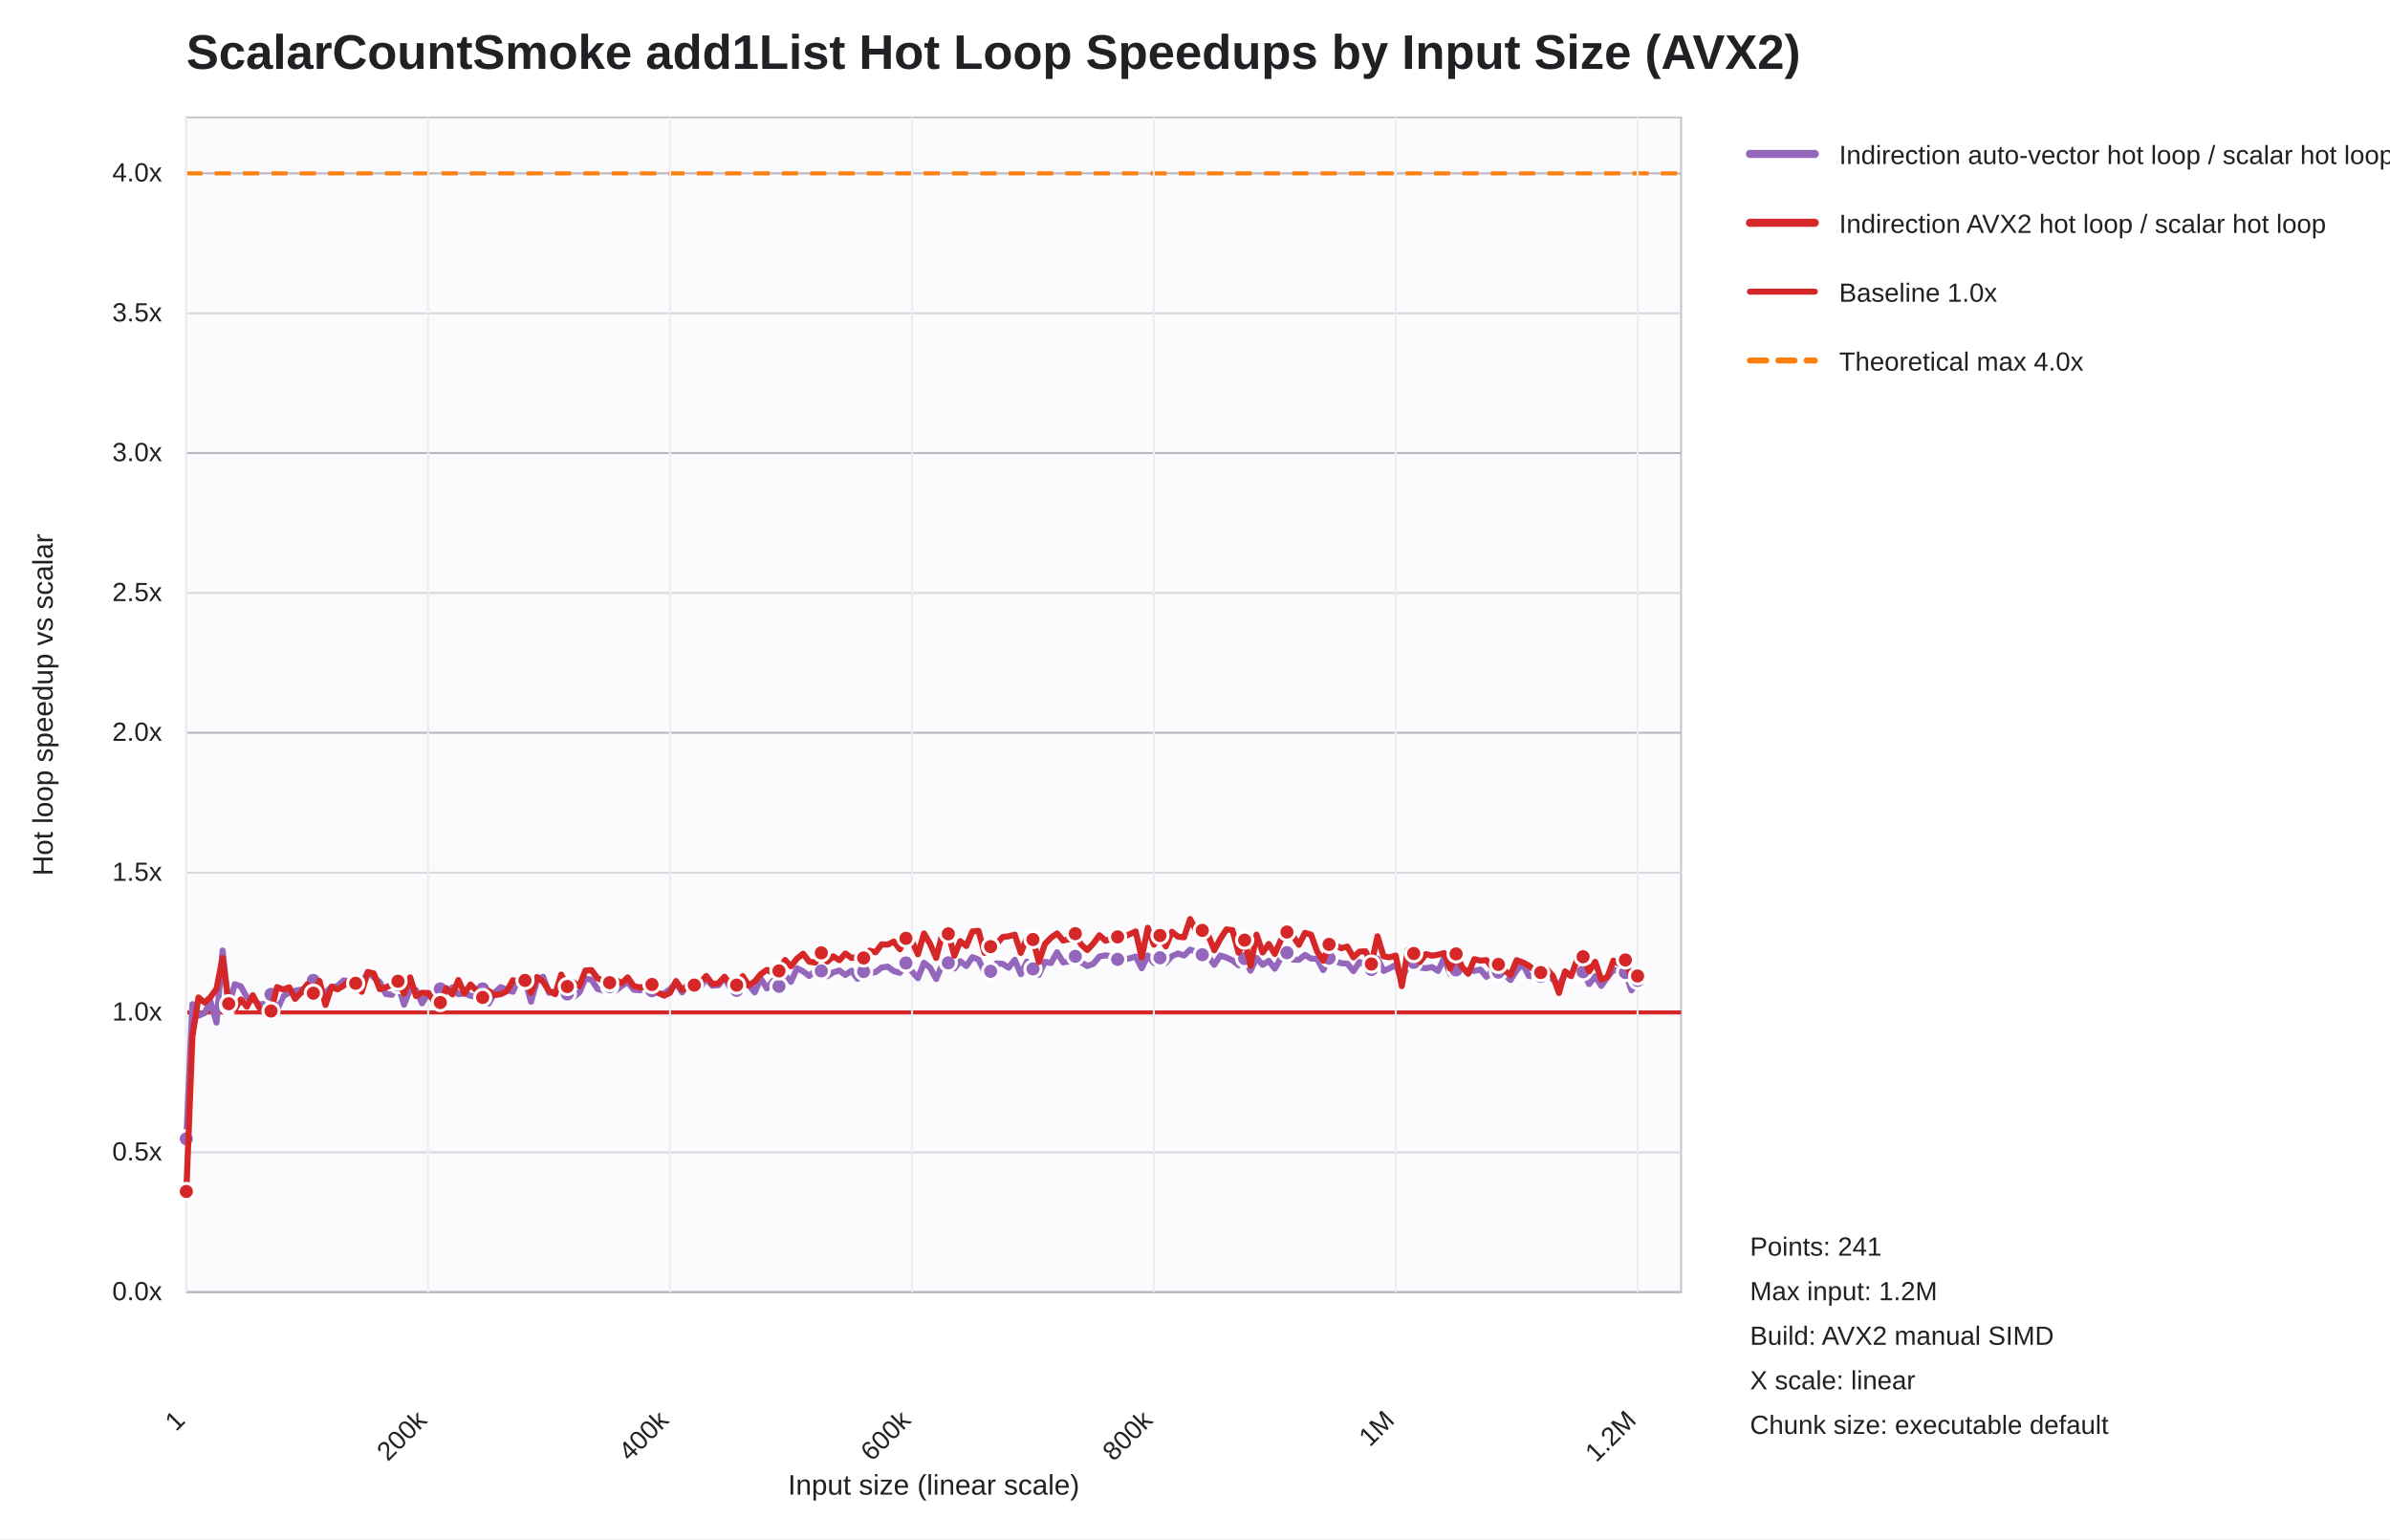
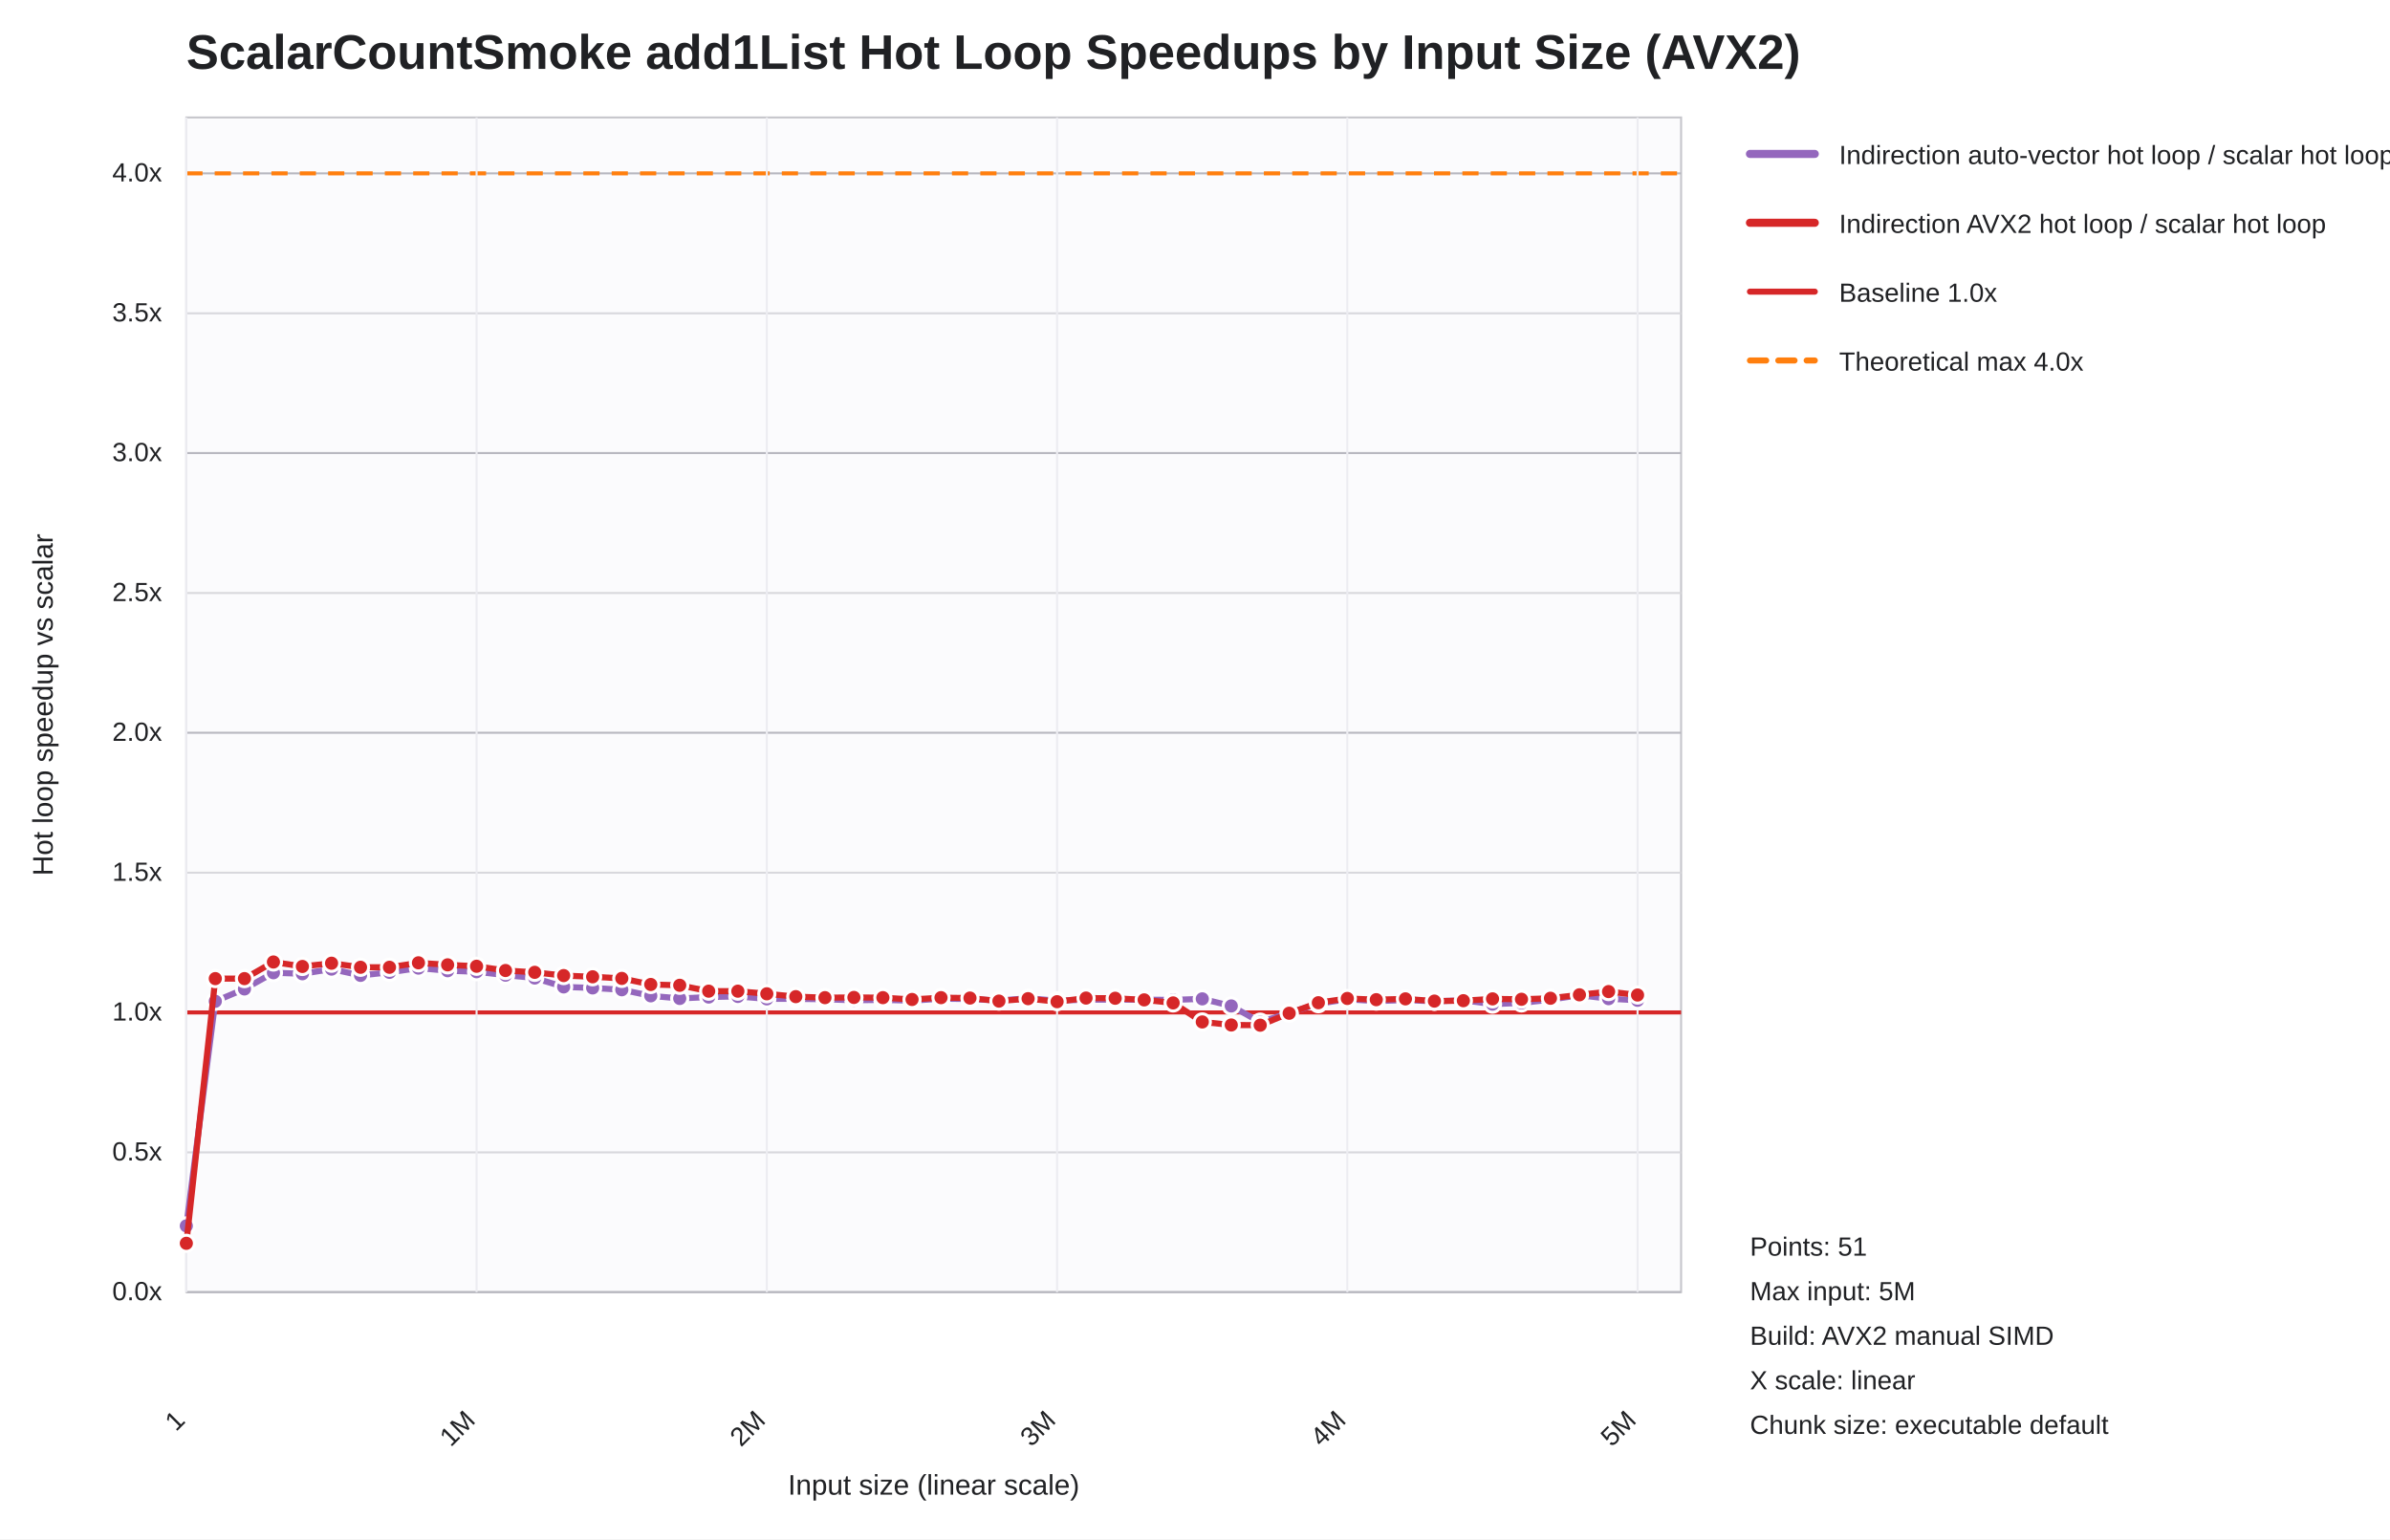
<svg xmlns="http://www.w3.org/2000/svg" width="1180" height="760" viewBox="0 0 1180 760">
  <rect width="100%" height="100%" fill="white" />
  <style>text{font-family:Arial,Helvetica,sans-serif;fill:#202124} .small{font-size:13px} .axis{font-size:14px} .title{font-size:24px;font-weight:700}</style>
  <text x="92" y="34" class="title">ScalarCountSmoke add1List Hot Loop Speedups by Input Size (AVX2)</text>
  <rect x="92" y="58" width="738" height="580" fill="#fbfbfd" stroke="#c7c7cc" />
  <line x1="92" y1="638.0" x2="830" y2="638.0" stroke="#b8b8c0" stroke-width="1" />
  <text x="80" y="642.0" text-anchor="end" class="small">0.0x</text>
  <line x1="92" y1="569.0" x2="830" y2="569.0" stroke="#d8d8dd" stroke-width="1" />
  <text x="80" y="573.0" text-anchor="end" class="small">0.5x</text>
  <line x1="92" y1="499.9" x2="830" y2="499.9" stroke="#b8b8c0" stroke-width="1" />
  <text x="80" y="503.9" text-anchor="end" class="small">1.0x</text>
  <line x1="92" y1="430.9" x2="830" y2="430.9" stroke="#d8d8dd" stroke-width="1" />
  <text x="80" y="434.9" text-anchor="end" class="small">1.5x</text>
  <line x1="92" y1="361.8" x2="830" y2="361.8" stroke="#b8b8c0" stroke-width="1" />
  <text x="80" y="365.8" text-anchor="end" class="small">2.0x</text>
  <line x1="92" y1="292.8" x2="830" y2="292.8" stroke="#d8d8dd" stroke-width="1" />
  <text x="80" y="296.8" text-anchor="end" class="small">2.5x</text>
  <line x1="92" y1="223.7" x2="830" y2="223.7" stroke="#b8b8c0" stroke-width="1" />
  <text x="80" y="227.7" text-anchor="end" class="small">3.0x</text>
  <line x1="92" y1="154.7" x2="830" y2="154.7" stroke="#d8d8dd" stroke-width="1" />
  <text x="80" y="158.7" text-anchor="end" class="small">3.5x</text>
  <line x1="92" y1="85.6" x2="830" y2="85.6" stroke="#b8b8c0" stroke-width="1" />
  <text x="80" y="89.6" text-anchor="end" class="small">4.0x</text>
  <line x1="92" y1="499.9" x2="830" y2="499.9" stroke="#d62728" stroke-width="2" />
  <line x1="92" y1="85.6" x2="830" y2="85.6" stroke="#ff7f0e" stroke-width="2" stroke-dasharray="8 6" />
  <line x1="92.0" y1="58" x2="92.0" y2="638" stroke="#ececf1" stroke-width="1" />
  <text x="92.0" y="702.0" text-anchor="end" class="small" transform="rotate(-45 92.0 702.0)">1</text>
-   <line x1="211.4" y1="58" x2="211.4" y2="638" stroke="#ececf1" stroke-width="1" />
-   <text x="211.4" y="702.0" text-anchor="end" class="small" transform="rotate(-45 211.4 702.0)">200k</text>
-   <line x1="330.8" y1="58" x2="330.8" y2="638" stroke="#ececf1" stroke-width="1" />
-   <text x="330.8" y="702.0" text-anchor="end" class="small" transform="rotate(-45 330.8 702.0)">400k</text>
-   <line x1="450.3" y1="58" x2="450.3" y2="638" stroke="#ececf1" stroke-width="1" />
-   <text x="450.3" y="702.0" text-anchor="end" class="small" transform="rotate(-45 450.3 702.0)">600k</text>
-   <line x1="569.7" y1="58" x2="569.7" y2="638" stroke="#ececf1" stroke-width="1" />
-   <text x="569.7" y="702.0" text-anchor="end" class="small" transform="rotate(-45 569.7 702.0)">800k</text>
-   <line x1="689.1" y1="58" x2="689.1" y2="638" stroke="#ececf1" stroke-width="1" />
-   <text x="689.1" y="702.0" text-anchor="end" class="small" transform="rotate(-45 689.1 702.0)">1M</text>
+   <line x1="235.3" y1="58" x2="235.3" y2="638" stroke="#ececf1" stroke-width="1" />
+   <text x="235.3" y="702.0" text-anchor="end" class="small" transform="rotate(-45 235.3 702.0)">1M</text>
+   <line x1="378.6" y1="58" x2="378.6" y2="638" stroke="#ececf1" stroke-width="1" />
+   <text x="378.6" y="702.0" text-anchor="end" class="small" transform="rotate(-45 378.6 702.0)">2M</text>
+   <line x1="521.9" y1="58" x2="521.9" y2="638" stroke="#ececf1" stroke-width="1" />
+   <text x="521.9" y="702.0" text-anchor="end" class="small" transform="rotate(-45 521.9 702.0)">3M</text>
+   <line x1="665.2" y1="58" x2="665.2" y2="638" stroke="#ececf1" stroke-width="1" />
+   <text x="665.2" y="702.0" text-anchor="end" class="small" transform="rotate(-45 665.2 702.0)">4M</text>
  <line x1="808.5" y1="58" x2="808.5" y2="638" stroke="#ececf1" stroke-width="1" />
-   <text x="808.5" y="702.0" text-anchor="end" class="small" transform="rotate(-45 808.5 702.0)">1.2M</text>
+   <text x="808.5" y="702.0" text-anchor="end" class="small" transform="rotate(-45 808.5 702.0)">5M</text>
  <text x="461.0" y="738" text-anchor="middle" class="axis">Input size (linear scale)</text>
  <text x="26" y="348.0" text-anchor="middle" class="axis" transform="rotate(-90 26 348.0)">Hot loop speedup vs scalar</text>
-   <polyline points="92.0,562.3 95.0,495.8 98.0,501.5 101.0,500.2 103.9,494.4 106.9,504.9 109.9,469.3 112.9,496.8 115.9,486.0 118.9,487.0 121.9,492.5 124.8,493.1 127.8,495.9 130.8,495.7 133.8,491.0 136.8,498.8 139.8,492.0 142.8,490.0 145.7,489.2 148.7,488.6 151.7,490.7 154.7,484.1 157.7,489.7 160.7,490.0 163.7,487.4 166.6,486.9 169.6,484.1 172.6,484.6 175.6,486.1 178.6,485.3 181.6,480.1 184.5,482.5 187.5,484.9 190.5,490.8 193.5,491.2 196.5,486.2 199.5,496.1 202.5,488.2 205.4,488.9 208.4,495.4 211.4,490.5 214.4,490.9 217.4,488.3 220.4,489.9 223.4,487.5 226.3,490.9 229.3,490.5 232.3,491.7 235.3,492.1 238.3,488.3 241.3,495.5 244.3,490.1 247.2,487.4 250.2,488.7 253.2,489.7 256.2,483.0 259.2,483.9 262.2,494.6 265.2,483.9 268.1,482.3 271.1,490.2 274.1,489.6 277.1,487.5 280.1,490.8 283.1,492.4 286.1,490.0 289.0,483.3 292.0,483.7 295.0,488.3 298.0,489.1 301.0,487.1 304.0,489.1 307.0,486.8 309.9,484.9 312.9,488.7 315.9,489.0 318.9,487.7 321.9,489.2 324.9,490.5 327.9,490.6 330.8,488.4 333.8,485.3 336.8,490.0 339.8,485.5 342.8,485.2 345.8,487.3 348.7,483.2 351.7,486.7 354.7,486.5 357.7,482.6 360.7,488.2 363.7,489.0 366.7,485.6 369.6,486.2 372.6,490.0 375.6,483.1 378.6,488.0 381.6,484.3 384.6,487.0 387.6,481.6 390.5,484.8 393.5,478.1 396.5,479.6 399.5,481.9 402.5,479.3 405.5,479.4 408.5,482.0 411.4,480.1 414.4,479.2 417.4,481.4 420.4,479.3 423.4,483.3 426.4,479.7 429.4,480.3 432.3,480.0 435.3,477.7 438.3,477.3 441.3,479.5 444.3,480.3 447.3,475.5 450.3,479.7 453.2,483.0 456.2,475.4 459.2,477.8 462.2,483.4 465.2,476.3 468.2,475.4 471.2,478.2 474.1,474.6 477.1,477.0 480.1,472.6 483.1,473.8 486.1,479.9 489.1,479.6 492.0,475.7 495.0,475.9 498.0,477.8 501.0,473.9 504.0,481.0 507.0,474.8 510.0,478.4 512.9,481.3 515.9,474.9 518.9,475.5 521.9,470.2 524.9,475.2 527.9,474.6 530.9,472.2 533.8,475.1 536.8,477.0 539.8,475.9 542.8,472.3 545.8,471.7 548.8,472.2 551.8,473.7 554.7,473.6 557.7,473.2 560.7,472.3 563.7,478.1 566.7,471.8 569.7,475.5 572.7,472.9 575.6,475.4 578.6,472.1 581.6,470.8 584.6,471.8 587.6,468.9 590.6,470.0 593.6,471.4 596.5,472.2 599.5,476.4 602.5,471.8 605.5,472.8 608.5,474.2 611.5,476.6 614.5,473.3 617.4,479.3 620.4,473.0 623.4,476.4 626.4,474.4 629.4,478.3 632.4,473.0 635.4,470.4 638.3,473.8 641.3,473.9 644.3,471.5 647.3,473.3 650.3,473.4 653.3,479.0 656.2,473.1 659.2,474.6 662.2,475.6 665.2,475.8 668.2,479.5 671.2,475.0 674.2,476.4 677.1,478.7 680.1,473.3 683.1,479.4 686.1,478.1 689.1,476.4 692.1,483.6 695.1,476.6 698.0,475.2 701.0,477.7 704.0,478.1 707.0,477.5 710.0,479.4 713.0,473.0 716.0,481.0 718.9,478.9 721.9,480.1 724.9,479.2 727.9,479.4 730.9,478.7 733.9,482.3 736.9,479.4 739.8,480.0 742.8,481.2 745.8,483.9 748.8,479.1 751.8,476.0 754.8,481.9 757.8,482.2 760.7,482.1 763.7,481.9 766.7,483.4 769.7,486.6 772.7,480.9 775.7,481.3 778.7,478.8 781.6,479.8 784.6,485.9 787.6,482.0 790.6,486.8 793.6,482.5 796.6,478.8 799.5,479.7 802.5,480.2 805.5,489.0 808.5,484.1" fill="none" stroke="#9467bd" stroke-width="3" stroke-linejoin="round" stroke-linecap="round" />
-   <circle cx="92.0" cy="562.3" r="4" fill="#9467bd" stroke="white" stroke-width="1.5" />
-   <circle cx="112.9" cy="496.8" r="4" fill="#9467bd" stroke="white" stroke-width="1.5" />
-   <circle cx="133.8" cy="491.0" r="4" fill="#9467bd" stroke="white" stroke-width="1.5" />
-   <circle cx="154.7" cy="484.1" r="4" fill="#9467bd" stroke="white" stroke-width="1.5" />
-   <circle cx="175.6" cy="486.1" r="4" fill="#9467bd" stroke="white" stroke-width="1.5" />
-   <circle cx="196.5" cy="486.2" r="4" fill="#9467bd" stroke="white" stroke-width="1.5" />
-   <circle cx="217.4" cy="488.3" r="4" fill="#9467bd" stroke="white" stroke-width="1.5" />
-   <circle cx="238.3" cy="488.3" r="4" fill="#9467bd" stroke="white" stroke-width="1.5" />
-   <circle cx="259.2" cy="483.9" r="4" fill="#9467bd" stroke="white" stroke-width="1.5" />
-   <circle cx="280.1" cy="490.8" r="4" fill="#9467bd" stroke="white" stroke-width="1.5" />
-   <circle cx="301.0" cy="487.1" r="4" fill="#9467bd" stroke="white" stroke-width="1.5" />
-   <circle cx="321.9" cy="489.2" r="4" fill="#9467bd" stroke="white" stroke-width="1.5" />
-   <circle cx="342.8" cy="485.2" r="4" fill="#9467bd" stroke="white" stroke-width="1.5" />
-   <circle cx="363.7" cy="489.0" r="4" fill="#9467bd" stroke="white" stroke-width="1.5" />
-   <circle cx="384.6" cy="487.0" r="4" fill="#9467bd" stroke="white" stroke-width="1.5" />
-   <circle cx="405.5" cy="479.4" r="4" fill="#9467bd" stroke="white" stroke-width="1.5" />
-   <circle cx="426.4" cy="479.7" r="4" fill="#9467bd" stroke="white" stroke-width="1.5" />
-   <circle cx="447.3" cy="475.5" r="4" fill="#9467bd" stroke="white" stroke-width="1.5" />
-   <circle cx="468.2" cy="475.4" r="4" fill="#9467bd" stroke="white" stroke-width="1.5" />
-   <circle cx="489.1" cy="479.6" r="4" fill="#9467bd" stroke="white" stroke-width="1.5" />
-   <circle cx="510.0" cy="478.4" r="4" fill="#9467bd" stroke="white" stroke-width="1.5" />
-   <circle cx="530.9" cy="472.2" r="4" fill="#9467bd" stroke="white" stroke-width="1.5" />
-   <circle cx="551.8" cy="473.7" r="4" fill="#9467bd" stroke="white" stroke-width="1.5" />
-   <circle cx="572.7" cy="472.9" r="4" fill="#9467bd" stroke="white" stroke-width="1.5" />
-   <circle cx="593.6" cy="471.4" r="4" fill="#9467bd" stroke="white" stroke-width="1.5" />
-   <circle cx="614.5" cy="473.3" r="4" fill="#9467bd" stroke="white" stroke-width="1.5" />
-   <circle cx="635.4" cy="470.4" r="4" fill="#9467bd" stroke="white" stroke-width="1.5" />
-   <circle cx="656.2" cy="473.1" r="4" fill="#9467bd" stroke="white" stroke-width="1.5" />
-   <circle cx="677.1" cy="478.7" r="4" fill="#9467bd" stroke="white" stroke-width="1.5" />
-   <circle cx="698.0" cy="475.2" r="4" fill="#9467bd" stroke="white" stroke-width="1.5" />
-   <circle cx="718.9" cy="478.9" r="4" fill="#9467bd" stroke="white" stroke-width="1.5" />
-   <circle cx="739.8" cy="480.0" r="4" fill="#9467bd" stroke="white" stroke-width="1.5" />
-   <circle cx="760.7" cy="482.1" r="4" fill="#9467bd" stroke="white" stroke-width="1.5" />
-   <circle cx="781.6" cy="479.8" r="4" fill="#9467bd" stroke="white" stroke-width="1.5" />
-   <circle cx="802.5" cy="480.2" r="4" fill="#9467bd" stroke="white" stroke-width="1.5" />
-   <circle cx="808.5" cy="484.1" r="4" fill="#9467bd" stroke="white" stroke-width="1.5" />
-   <polyline points="92.0,588.3 95.0,511.8 98.0,492.5 101.0,495.0 103.9,492.4 106.9,488.2 109.9,473.0 112.9,495.6 115.9,498.6 118.9,493.5 121.9,497.1 124.8,491.4 127.8,497.3 130.8,500.3 133.8,499.2 136.8,487.4 139.8,488.6 142.8,487.5 145.7,493.2 148.7,490.0 151.7,486.0 154.7,490.4 157.7,484.3 160.7,496.2 163.7,487.2 166.6,488.5 169.6,486.7 172.6,483.9 175.6,485.5 178.6,489.7 181.6,479.9 184.5,480.6 187.5,488.4 190.5,487.5 193.5,486.2 196.5,484.5 199.5,490.6 202.5,482.6 205.4,491.8 208.4,490.2 211.4,490.3 214.4,494.6 217.4,495.0 220.4,487.9 223.4,491.0 226.3,483.9 229.3,490.5 232.3,486.1 235.3,489.1 238.3,492.5 241.3,489.3 244.3,491.3 247.2,490.9 250.2,489.4 253.2,484.0 256.2,484.7 259.2,484.1 262.2,490.2 265.2,482.4 268.1,484.7 271.1,489.3 274.1,490.9 277.1,481.2 280.1,487.1 283.1,485.1 286.1,486.8 289.0,479.2 292.0,479.0 295.0,483.0 298.0,484.3 301.0,485.2 304.0,483.9 307.0,485.4 309.9,482.6 312.9,486.9 315.9,487.5 318.9,487.3 321.9,486.1 324.9,490.2 327.9,491.6 330.8,490.2 333.8,484.4 336.8,488.9 339.8,486.5 342.8,486.4 345.8,485.1 348.7,481.9 351.7,485.9 354.7,485.5 357.7,482.3 360.7,486.4 363.7,486.4 366.7,482.0 369.6,486.6 372.6,484.6 375.6,481.0 378.6,478.9 381.6,480.2 384.6,479.4 387.6,474.0 390.5,477.1 393.5,473.3 396.5,470.9 399.5,474.8 402.5,475.3 405.5,470.5 408.5,474.8 411.4,472.2 414.4,474.1 417.4,470.8 420.4,473.0 423.4,472.5 426.4,473.0 429.4,469.4 432.3,470.2 435.3,466.3 438.3,466.4 441.3,464.9 444.3,468.7 447.3,463.3 450.3,464.8 453.2,471.2 456.2,460.9 459.2,466.0 462.2,473.0 465.2,461.4 468.2,461.1 471.2,471.9 474.1,464.7 477.1,467.1 480.1,459.9 483.1,459.6 486.1,470.5 489.1,467.4 492.0,466.1 495.0,462.7 498.0,462.3 501.0,461.5 504.0,470.5 507.0,463.1 510.0,463.9 512.9,475.0 515.9,466.1 518.9,463.0 521.9,460.9 524.9,464.4 527.9,463.7 530.9,461.0 533.8,466.4 536.8,469.1 539.8,465.9 542.8,461.8 545.8,464.5 548.8,463.6 551.8,462.6 554.7,462.6 557.7,461.3 560.7,459.9 563.7,472.8 566.7,458.1 569.7,466.4 572.7,461.9 575.6,467.3 578.6,460.1 581.6,462.5 584.6,462.8 587.6,453.8 590.6,459.6 593.6,459.4 596.5,461.6 599.5,469.2 602.5,463.6 605.5,458.9 608.5,459.3 611.5,470.4 614.5,464.2 617.4,476.9 620.4,461.5 623.4,470.3 626.4,466.1 629.4,471.0 632.4,464.2 635.4,460.2 638.3,462.1 641.3,466.5 644.3,460.6 647.3,461.5 650.3,469.8 653.3,474.4 656.2,466.3 659.2,466.5 662.2,468.2 665.2,467.4 668.2,472.7 671.2,469.9 674.2,469.7 677.1,476.0 680.1,462.3 683.1,472.2 686.1,472.7 689.1,471.8 692.1,486.9 695.1,469.0 698.0,470.8 701.0,475.0 704.0,471.1 707.0,471.9 710.0,471.4 713.0,470.6 716.0,478.3 718.9,471.0 721.9,477.5 724.9,480.8 727.9,473.6 730.9,474.3 733.9,474.1 736.9,477.8 739.8,476.2 742.8,479.3 745.8,481.4 748.8,474.1 751.8,475.2 754.8,476.8 757.8,479.3 760.7,480.2 763.7,478.5 766.7,481.9 769.7,490.3 772.7,479.6 775.7,482.0 778.7,473.6 781.6,472.4 784.6,479.6 787.6,474.9 790.6,483.8 793.6,482.4 796.6,474.3 799.5,476.0 802.5,474.0 805.5,482.8 808.5,481.9" fill="none" stroke="#d62728" stroke-width="3" stroke-linejoin="round" stroke-linecap="round" />
-   <circle cx="92.0" cy="588.3" r="4" fill="#d62728" stroke="white" stroke-width="1.5" />
-   <circle cx="112.9" cy="495.6" r="4" fill="#d62728" stroke="white" stroke-width="1.5" />
-   <circle cx="133.8" cy="499.2" r="4" fill="#d62728" stroke="white" stroke-width="1.5" />
-   <circle cx="154.7" cy="490.4" r="4" fill="#d62728" stroke="white" stroke-width="1.5" />
-   <circle cx="175.6" cy="485.5" r="4" fill="#d62728" stroke="white" stroke-width="1.5" />
-   <circle cx="196.5" cy="484.5" r="4" fill="#d62728" stroke="white" stroke-width="1.5" />
-   <circle cx="217.4" cy="495.0" r="4" fill="#d62728" stroke="white" stroke-width="1.5" />
-   <circle cx="238.3" cy="492.5" r="4" fill="#d62728" stroke="white" stroke-width="1.5" />
-   <circle cx="259.2" cy="484.1" r="4" fill="#d62728" stroke="white" stroke-width="1.5" />
-   <circle cx="280.1" cy="487.1" r="4" fill="#d62728" stroke="white" stroke-width="1.5" />
-   <circle cx="301.0" cy="485.2" r="4" fill="#d62728" stroke="white" stroke-width="1.5" />
-   <circle cx="321.9" cy="486.1" r="4" fill="#d62728" stroke="white" stroke-width="1.5" />
-   <circle cx="342.8" cy="486.4" r="4" fill="#d62728" stroke="white" stroke-width="1.5" />
-   <circle cx="363.7" cy="486.4" r="4" fill="#d62728" stroke="white" stroke-width="1.5" />
-   <circle cx="384.6" cy="479.4" r="4" fill="#d62728" stroke="white" stroke-width="1.5" />
-   <circle cx="405.5" cy="470.5" r="4" fill="#d62728" stroke="white" stroke-width="1.5" />
-   <circle cx="426.4" cy="473.0" r="4" fill="#d62728" stroke="white" stroke-width="1.5" />
-   <circle cx="447.3" cy="463.3" r="4" fill="#d62728" stroke="white" stroke-width="1.5" />
-   <circle cx="468.2" cy="461.1" r="4" fill="#d62728" stroke="white" stroke-width="1.5" />
-   <circle cx="489.1" cy="467.4" r="4" fill="#d62728" stroke="white" stroke-width="1.5" />
-   <circle cx="510.0" cy="463.9" r="4" fill="#d62728" stroke="white" stroke-width="1.5" />
-   <circle cx="530.9" cy="461.0" r="4" fill="#d62728" stroke="white" stroke-width="1.5" />
-   <circle cx="551.8" cy="462.6" r="4" fill="#d62728" stroke="white" stroke-width="1.5" />
-   <circle cx="572.7" cy="461.9" r="4" fill="#d62728" stroke="white" stroke-width="1.5" />
-   <circle cx="593.6" cy="459.4" r="4" fill="#d62728" stroke="white" stroke-width="1.5" />
-   <circle cx="614.5" cy="464.2" r="4" fill="#d62728" stroke="white" stroke-width="1.5" />
-   <circle cx="635.4" cy="460.2" r="4" fill="#d62728" stroke="white" stroke-width="1.5" />
-   <circle cx="656.2" cy="466.3" r="4" fill="#d62728" stroke="white" stroke-width="1.5" />
-   <circle cx="677.1" cy="476.0" r="4" fill="#d62728" stroke="white" stroke-width="1.5" />
-   <circle cx="698.0" cy="470.8" r="4" fill="#d62728" stroke="white" stroke-width="1.5" />
-   <circle cx="718.9" cy="471.0" r="4" fill="#d62728" stroke="white" stroke-width="1.5" />
-   <circle cx="739.8" cy="476.2" r="4" fill="#d62728" stroke="white" stroke-width="1.5" />
-   <circle cx="760.7" cy="480.2" r="4" fill="#d62728" stroke="white" stroke-width="1.5" />
-   <circle cx="781.6" cy="472.4" r="4" fill="#d62728" stroke="white" stroke-width="1.5" />
-   <circle cx="802.5" cy="474.0" r="4" fill="#d62728" stroke="white" stroke-width="1.5" />
-   <circle cx="808.5" cy="481.9" r="4" fill="#d62728" stroke="white" stroke-width="1.5" />
+   <polyline points="92.0,605.3 106.3,494.4 120.7,488.3 135.0,480.3 149.3,480.8 163.7,478.5 178.0,481.6 192.3,480.1 206.6,478.0 221.0,479.3 235.3,479.8 249.6,481.5 264.0,482.9 278.3,487.3 292.6,487.8 307.0,488.7 321.3,491.7 335.6,493.0 349.9,492.3 364.3,492.0 378.6,493.2 392.9,493.2 407.3,493.4 421.6,493.9 435.9,493.7 450.3,494.1 464.6,493.1 478.9,493.3 493.2,494.0 507.6,492.9 521.9,494.1 536.2,493.6 550.6,493.6 564.9,493.6 579.2,493.7 593.6,493.2 607.9,496.7 622.2,504.7 636.5,500.1 650.9,495.6 665.2,493.4 679.5,494.3 693.9,493.8 708.2,494.4 722.5,493.9 736.9,495.8 751.2,495.2 765.5,493.6 779.8,491.4 794.2,493.1 808.5,493.9" fill="none" stroke="#9467bd" stroke-width="3" stroke-linejoin="round" stroke-linecap="round" />
+   <circle cx="92.0" cy="605.3" r="4" fill="#9467bd" stroke="white" stroke-width="1.5" />
+   <circle cx="106.3" cy="494.4" r="4" fill="#9467bd" stroke="white" stroke-width="1.5" />
+   <circle cx="120.7" cy="488.3" r="4" fill="#9467bd" stroke="white" stroke-width="1.5" />
+   <circle cx="135.0" cy="480.3" r="4" fill="#9467bd" stroke="white" stroke-width="1.5" />
+   <circle cx="149.3" cy="480.8" r="4" fill="#9467bd" stroke="white" stroke-width="1.5" />
+   <circle cx="163.7" cy="478.5" r="4" fill="#9467bd" stroke="white" stroke-width="1.5" />
+   <circle cx="178.0" cy="481.6" r="4" fill="#9467bd" stroke="white" stroke-width="1.5" />
+   <circle cx="192.3" cy="480.1" r="4" fill="#9467bd" stroke="white" stroke-width="1.5" />
+   <circle cx="206.6" cy="478.0" r="4" fill="#9467bd" stroke="white" stroke-width="1.5" />
+   <circle cx="221.0" cy="479.3" r="4" fill="#9467bd" stroke="white" stroke-width="1.5" />
+   <circle cx="235.3" cy="479.8" r="4" fill="#9467bd" stroke="white" stroke-width="1.5" />
+   <circle cx="249.6" cy="481.5" r="4" fill="#9467bd" stroke="white" stroke-width="1.5" />
+   <circle cx="264.0" cy="482.9" r="4" fill="#9467bd" stroke="white" stroke-width="1.5" />
+   <circle cx="278.3" cy="487.3" r="4" fill="#9467bd" stroke="white" stroke-width="1.5" />
+   <circle cx="292.6" cy="487.8" r="4" fill="#9467bd" stroke="white" stroke-width="1.5" />
+   <circle cx="307.0" cy="488.7" r="4" fill="#9467bd" stroke="white" stroke-width="1.5" />
+   <circle cx="321.3" cy="491.7" r="4" fill="#9467bd" stroke="white" stroke-width="1.5" />
+   <circle cx="335.6" cy="493.0" r="4" fill="#9467bd" stroke="white" stroke-width="1.5" />
+   <circle cx="349.9" cy="492.3" r="4" fill="#9467bd" stroke="white" stroke-width="1.5" />
+   <circle cx="364.3" cy="492.0" r="4" fill="#9467bd" stroke="white" stroke-width="1.5" />
+   <circle cx="378.6" cy="493.2" r="4" fill="#9467bd" stroke="white" stroke-width="1.5" />
+   <circle cx="392.9" cy="493.2" r="4" fill="#9467bd" stroke="white" stroke-width="1.5" />
+   <circle cx="407.3" cy="493.4" r="4" fill="#9467bd" stroke="white" stroke-width="1.5" />
+   <circle cx="421.6" cy="493.9" r="4" fill="#9467bd" stroke="white" stroke-width="1.5" />
+   <circle cx="435.9" cy="493.7" r="4" fill="#9467bd" stroke="white" stroke-width="1.5" />
+   <circle cx="450.3" cy="494.1" r="4" fill="#9467bd" stroke="white" stroke-width="1.5" />
+   <circle cx="464.6" cy="493.1" r="4" fill="#9467bd" stroke="white" stroke-width="1.5" />
+   <circle cx="478.9" cy="493.3" r="4" fill="#9467bd" stroke="white" stroke-width="1.5" />
+   <circle cx="493.2" cy="494.0" r="4" fill="#9467bd" stroke="white" stroke-width="1.5" />
+   <circle cx="507.6" cy="492.9" r="4" fill="#9467bd" stroke="white" stroke-width="1.5" />
+   <circle cx="521.9" cy="494.1" r="4" fill="#9467bd" stroke="white" stroke-width="1.5" />
+   <circle cx="536.2" cy="493.6" r="4" fill="#9467bd" stroke="white" stroke-width="1.5" />
+   <circle cx="550.6" cy="493.6" r="4" fill="#9467bd" stroke="white" stroke-width="1.5" />
+   <circle cx="564.9" cy="493.6" r="4" fill="#9467bd" stroke="white" stroke-width="1.5" />
+   <circle cx="579.2" cy="493.7" r="4" fill="#9467bd" stroke="white" stroke-width="1.5" />
+   <circle cx="593.6" cy="493.2" r="4" fill="#9467bd" stroke="white" stroke-width="1.5" />
+   <circle cx="607.9" cy="496.7" r="4" fill="#9467bd" stroke="white" stroke-width="1.5" />
+   <circle cx="622.2" cy="504.7" r="4" fill="#9467bd" stroke="white" stroke-width="1.5" />
+   <circle cx="636.5" cy="500.1" r="4" fill="#9467bd" stroke="white" stroke-width="1.5" />
+   <circle cx="650.9" cy="495.6" r="4" fill="#9467bd" stroke="white" stroke-width="1.5" />
+   <circle cx="665.2" cy="493.4" r="4" fill="#9467bd" stroke="white" stroke-width="1.5" />
+   <circle cx="679.5" cy="494.3" r="4" fill="#9467bd" stroke="white" stroke-width="1.5" />
+   <circle cx="693.9" cy="493.8" r="4" fill="#9467bd" stroke="white" stroke-width="1.5" />
+   <circle cx="708.2" cy="494.4" r="4" fill="#9467bd" stroke="white" stroke-width="1.5" />
+   <circle cx="722.5" cy="493.9" r="4" fill="#9467bd" stroke="white" stroke-width="1.5" />
+   <circle cx="736.9" cy="495.8" r="4" fill="#9467bd" stroke="white" stroke-width="1.5" />
+   <circle cx="751.2" cy="495.2" r="4" fill="#9467bd" stroke="white" stroke-width="1.5" />
+   <circle cx="765.5" cy="493.6" r="4" fill="#9467bd" stroke="white" stroke-width="1.5" />
+   <circle cx="779.8" cy="491.4" r="4" fill="#9467bd" stroke="white" stroke-width="1.5" />
+   <circle cx="794.2" cy="493.1" r="4" fill="#9467bd" stroke="white" stroke-width="1.5" />
+   <circle cx="808.5" cy="493.9" r="4" fill="#9467bd" stroke="white" stroke-width="1.5" />
+   <polyline points="92.0,613.9 106.3,483.2 120.7,483.2 135.0,475.0 149.3,477.2 163.7,475.6 178.0,477.6 192.3,477.6 206.6,475.4 221.0,476.4 235.3,477.1 249.6,479.2 264.0,480.1 278.3,481.7 292.6,482.3 307.0,483.1 321.3,486.1 335.6,486.5 349.9,489.4 364.3,489.4 378.6,490.7 392.9,492.1 407.3,492.6 421.6,492.5 435.9,492.6 450.3,493.5 464.6,492.6 478.9,492.8 493.2,494.3 507.6,493.1 521.9,494.6 536.2,492.8 550.6,492.9 564.9,493.7 579.2,495.2 593.6,504.6 607.9,506.1 622.2,506.2 636.5,500.3 650.9,495.1 665.2,493.0 679.5,493.6 693.9,493.2 708.2,494.3 722.5,494.1 736.9,493.2 751.2,493.4 765.5,492.9 779.8,491.2 794.2,489.6 808.5,491.3" fill="none" stroke="#d62728" stroke-width="3" stroke-linejoin="round" stroke-linecap="round" />
+   <circle cx="92.0" cy="613.9" r="4" fill="#d62728" stroke="white" stroke-width="1.5" />
+   <circle cx="106.3" cy="483.2" r="4" fill="#d62728" stroke="white" stroke-width="1.5" />
+   <circle cx="120.7" cy="483.2" r="4" fill="#d62728" stroke="white" stroke-width="1.5" />
+   <circle cx="135.0" cy="475.0" r="4" fill="#d62728" stroke="white" stroke-width="1.5" />
+   <circle cx="149.3" cy="477.2" r="4" fill="#d62728" stroke="white" stroke-width="1.5" />
+   <circle cx="163.7" cy="475.6" r="4" fill="#d62728" stroke="white" stroke-width="1.5" />
+   <circle cx="178.0" cy="477.6" r="4" fill="#d62728" stroke="white" stroke-width="1.5" />
+   <circle cx="192.3" cy="477.6" r="4" fill="#d62728" stroke="white" stroke-width="1.5" />
+   <circle cx="206.6" cy="475.4" r="4" fill="#d62728" stroke="white" stroke-width="1.5" />
+   <circle cx="221.0" cy="476.4" r="4" fill="#d62728" stroke="white" stroke-width="1.5" />
+   <circle cx="235.3" cy="477.1" r="4" fill="#d62728" stroke="white" stroke-width="1.5" />
+   <circle cx="249.6" cy="479.2" r="4" fill="#d62728" stroke="white" stroke-width="1.5" />
+   <circle cx="264.0" cy="480.1" r="4" fill="#d62728" stroke="white" stroke-width="1.5" />
+   <circle cx="278.3" cy="481.7" r="4" fill="#d62728" stroke="white" stroke-width="1.5" />
+   <circle cx="292.6" cy="482.3" r="4" fill="#d62728" stroke="white" stroke-width="1.5" />
+   <circle cx="307.0" cy="483.1" r="4" fill="#d62728" stroke="white" stroke-width="1.5" />
+   <circle cx="321.3" cy="486.1" r="4" fill="#d62728" stroke="white" stroke-width="1.5" />
+   <circle cx="335.6" cy="486.5" r="4" fill="#d62728" stroke="white" stroke-width="1.5" />
+   <circle cx="349.9" cy="489.4" r="4" fill="#d62728" stroke="white" stroke-width="1.5" />
+   <circle cx="364.3" cy="489.4" r="4" fill="#d62728" stroke="white" stroke-width="1.5" />
+   <circle cx="378.6" cy="490.7" r="4" fill="#d62728" stroke="white" stroke-width="1.5" />
+   <circle cx="392.9" cy="492.1" r="4" fill="#d62728" stroke="white" stroke-width="1.5" />
+   <circle cx="407.3" cy="492.6" r="4" fill="#d62728" stroke="white" stroke-width="1.5" />
+   <circle cx="421.6" cy="492.5" r="4" fill="#d62728" stroke="white" stroke-width="1.5" />
+   <circle cx="435.9" cy="492.6" r="4" fill="#d62728" stroke="white" stroke-width="1.5" />
+   <circle cx="450.3" cy="493.5" r="4" fill="#d62728" stroke="white" stroke-width="1.5" />
+   <circle cx="464.6" cy="492.6" r="4" fill="#d62728" stroke="white" stroke-width="1.5" />
+   <circle cx="478.9" cy="492.8" r="4" fill="#d62728" stroke="white" stroke-width="1.5" />
+   <circle cx="493.2" cy="494.3" r="4" fill="#d62728" stroke="white" stroke-width="1.5" />
+   <circle cx="507.6" cy="493.1" r="4" fill="#d62728" stroke="white" stroke-width="1.5" />
+   <circle cx="521.9" cy="494.6" r="4" fill="#d62728" stroke="white" stroke-width="1.5" />
+   <circle cx="536.2" cy="492.8" r="4" fill="#d62728" stroke="white" stroke-width="1.5" />
+   <circle cx="550.6" cy="492.9" r="4" fill="#d62728" stroke="white" stroke-width="1.5" />
+   <circle cx="564.9" cy="493.7" r="4" fill="#d62728" stroke="white" stroke-width="1.5" />
+   <circle cx="579.2" cy="495.2" r="4" fill="#d62728" stroke="white" stroke-width="1.5" />
+   <circle cx="593.6" cy="504.6" r="4" fill="#d62728" stroke="white" stroke-width="1.5" />
+   <circle cx="607.9" cy="506.1" r="4" fill="#d62728" stroke="white" stroke-width="1.5" />
+   <circle cx="622.2" cy="506.2" r="4" fill="#d62728" stroke="white" stroke-width="1.5" />
+   <circle cx="636.5" cy="500.3" r="4" fill="#d62728" stroke="white" stroke-width="1.5" />
+   <circle cx="650.9" cy="495.1" r="4" fill="#d62728" stroke="white" stroke-width="1.5" />
+   <circle cx="665.2" cy="493.0" r="4" fill="#d62728" stroke="white" stroke-width="1.5" />
+   <circle cx="679.5" cy="493.6" r="4" fill="#d62728" stroke="white" stroke-width="1.5" />
+   <circle cx="693.9" cy="493.2" r="4" fill="#d62728" stroke="white" stroke-width="1.5" />
+   <circle cx="708.2" cy="494.3" r="4" fill="#d62728" stroke="white" stroke-width="1.5" />
+   <circle cx="722.5" cy="494.1" r="4" fill="#d62728" stroke="white" stroke-width="1.5" />
+   <circle cx="736.9" cy="493.2" r="4" fill="#d62728" stroke="white" stroke-width="1.5" />
+   <circle cx="751.2" cy="493.4" r="4" fill="#d62728" stroke="white" stroke-width="1.5" />
+   <circle cx="765.5" cy="492.9" r="4" fill="#d62728" stroke="white" stroke-width="1.5" />
+   <circle cx="779.8" cy="491.2" r="4" fill="#d62728" stroke="white" stroke-width="1.5" />
+   <circle cx="794.2" cy="489.6" r="4" fill="#d62728" stroke="white" stroke-width="1.5" />
+   <circle cx="808.5" cy="491.3" r="4" fill="#d62728" stroke="white" stroke-width="1.5" />
  <line x1="864" y1="76" x2="896" y2="76" stroke="#9467bd" stroke-width="4" stroke-linecap="round" />
  <text x="908" y="81" class="small">Indirection auto-vector hot loop / scalar hot loop</text>
  <line x1="864" y1="110" x2="896" y2="110" stroke="#d62728" stroke-width="4" stroke-linecap="round" />
  <text x="908" y="115" class="small">Indirection AVX2 hot loop / scalar hot loop</text>
  <line x1="864" y1="144" x2="896" y2="144" stroke="#d62728" stroke-width="3" stroke-linecap="round" />
  <text x="908" y="149" class="small">Baseline 1.0x</text>
  <line x1="864" y1="178" x2="896" y2="178" stroke="#ff7f0e" stroke-width="3" stroke-linecap="round" stroke-dasharray="8 6" />
  <text x="908" y="183" class="small">Theoretical max 4.0x</text>
-   <text x="864" y="620" class="small">Points: 241</text>
-   <text x="864" y="642" class="small">Max input: 1.2M</text>
+   <text x="864" y="620" class="small">Points: 51</text>
+   <text x="864" y="642" class="small">Max input: 5M</text>
  <text x="864" y="664" class="small">Build: AVX2 manual SIMD</text>
  <text x="864" y="686" class="small">X scale: linear</text>
  <text x="864" y="708" class="small">Chunk size: executable default</text>
</svg>
